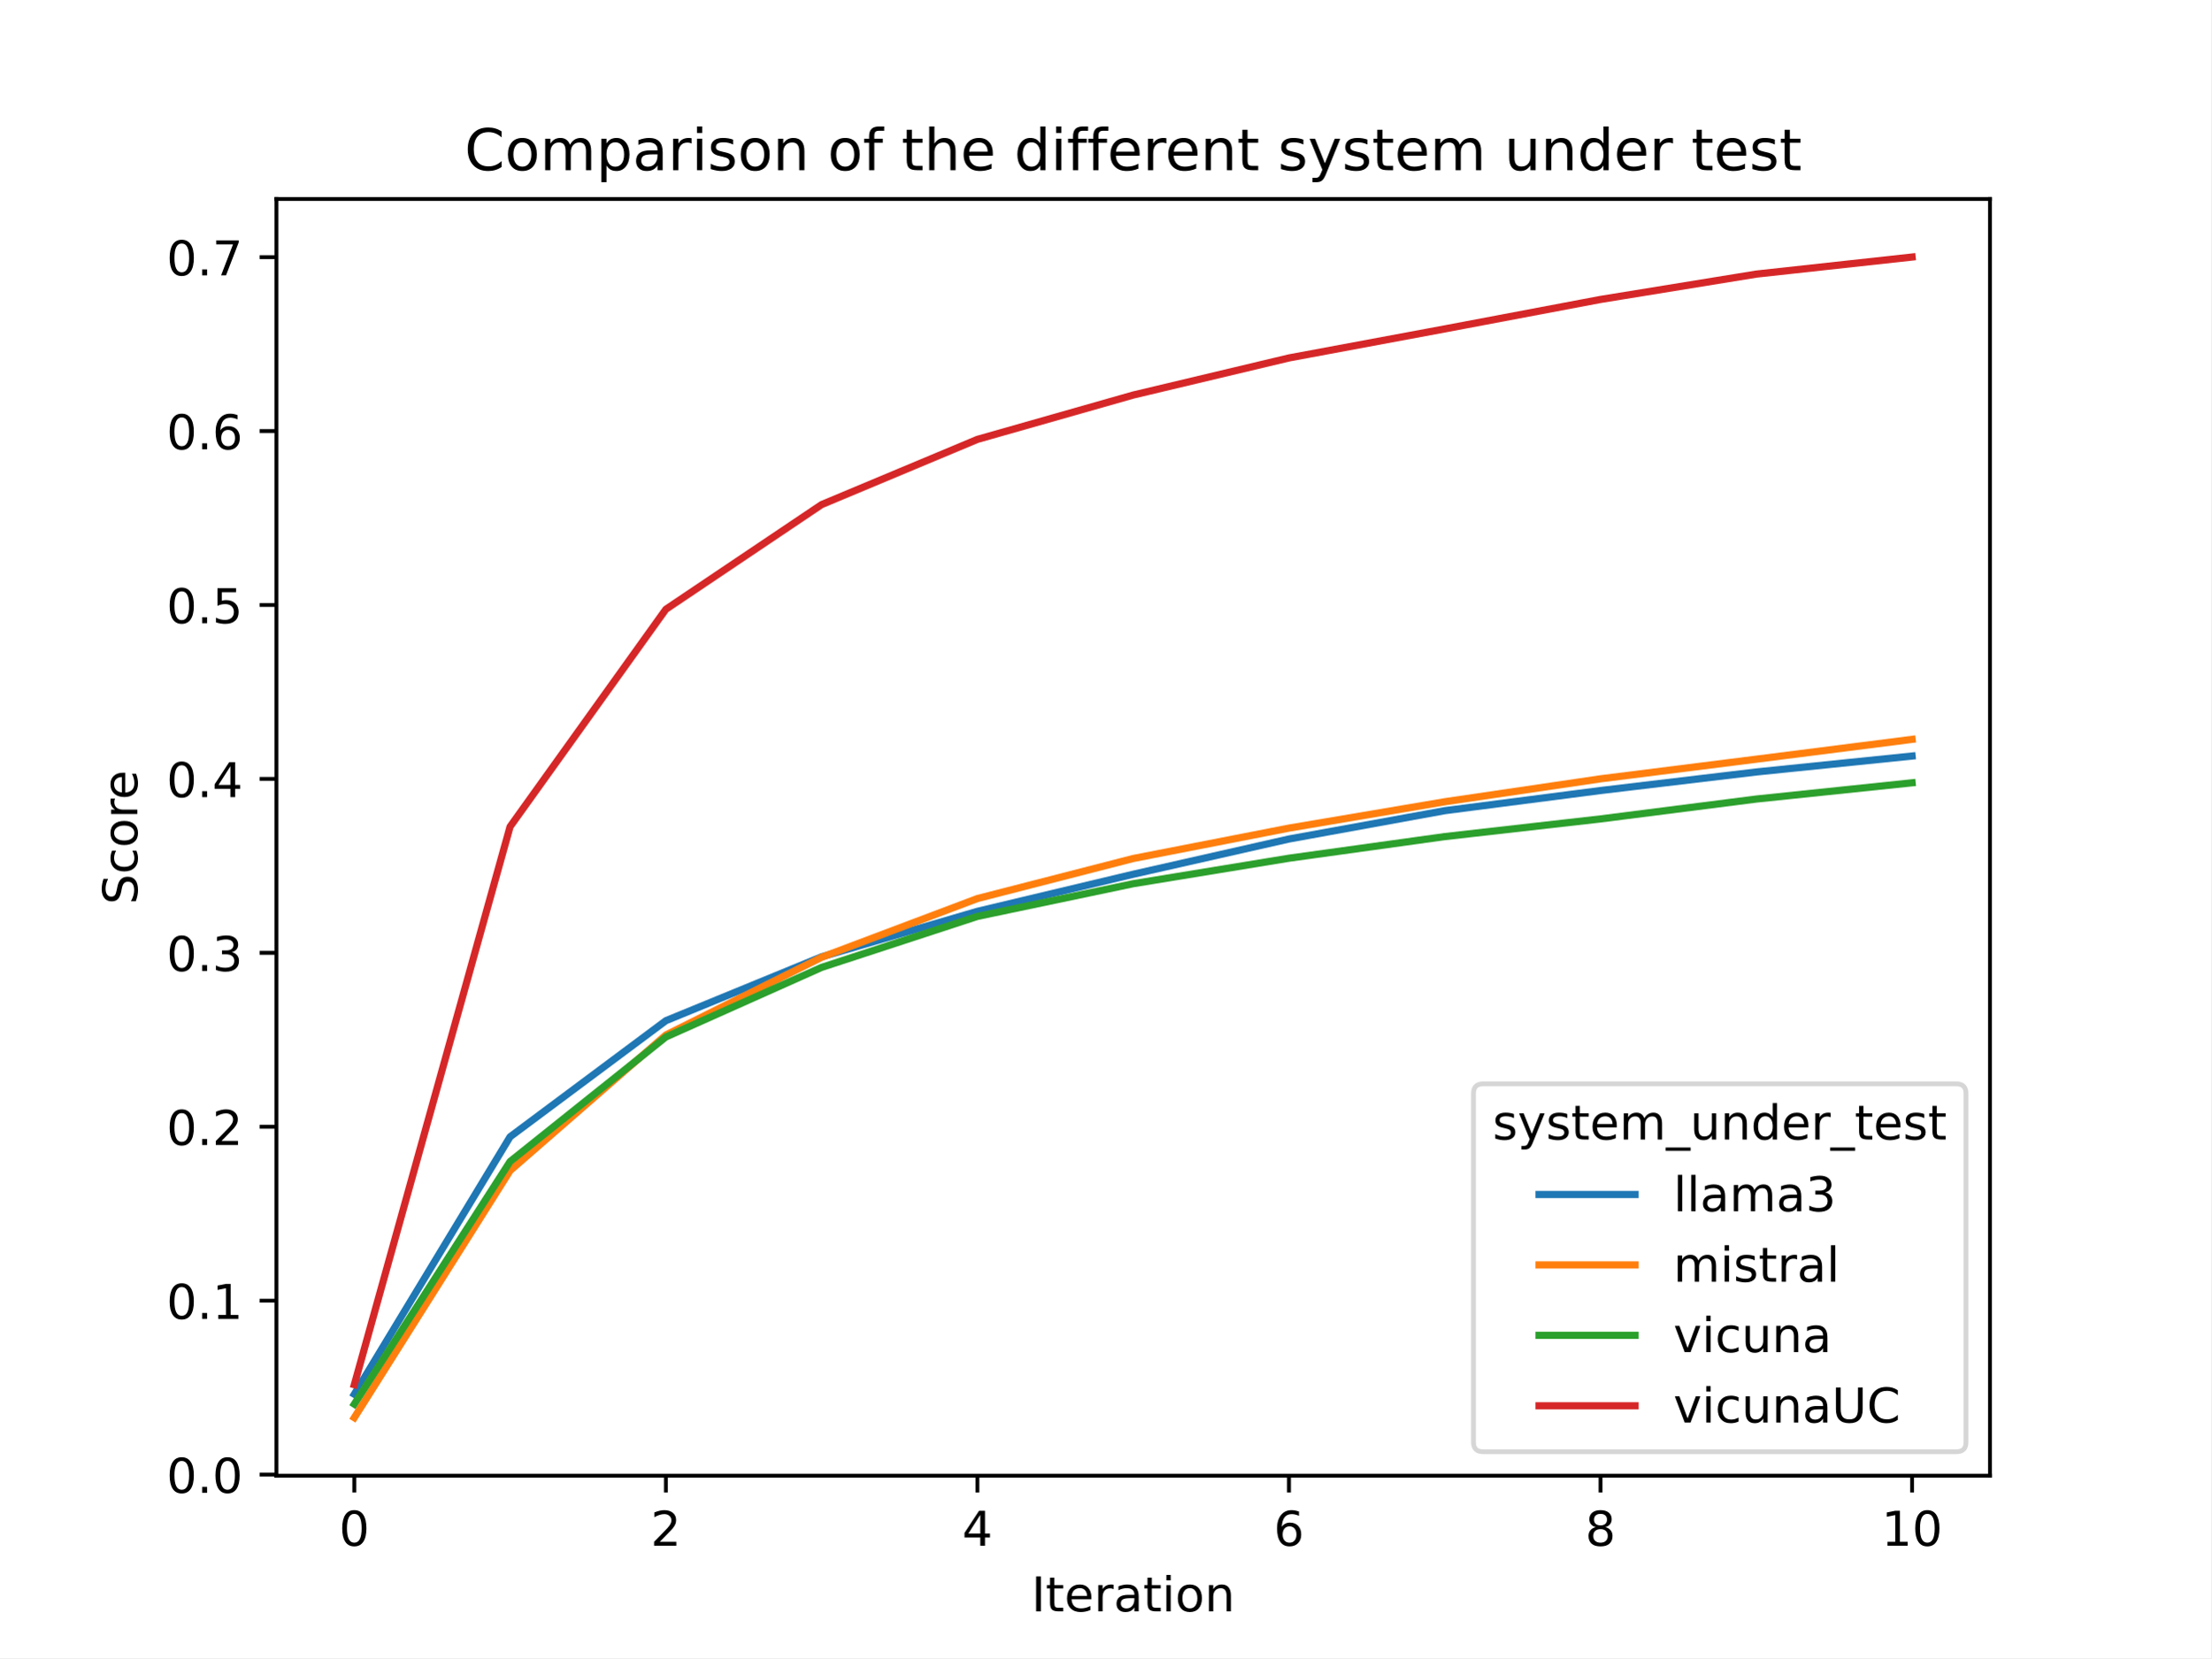
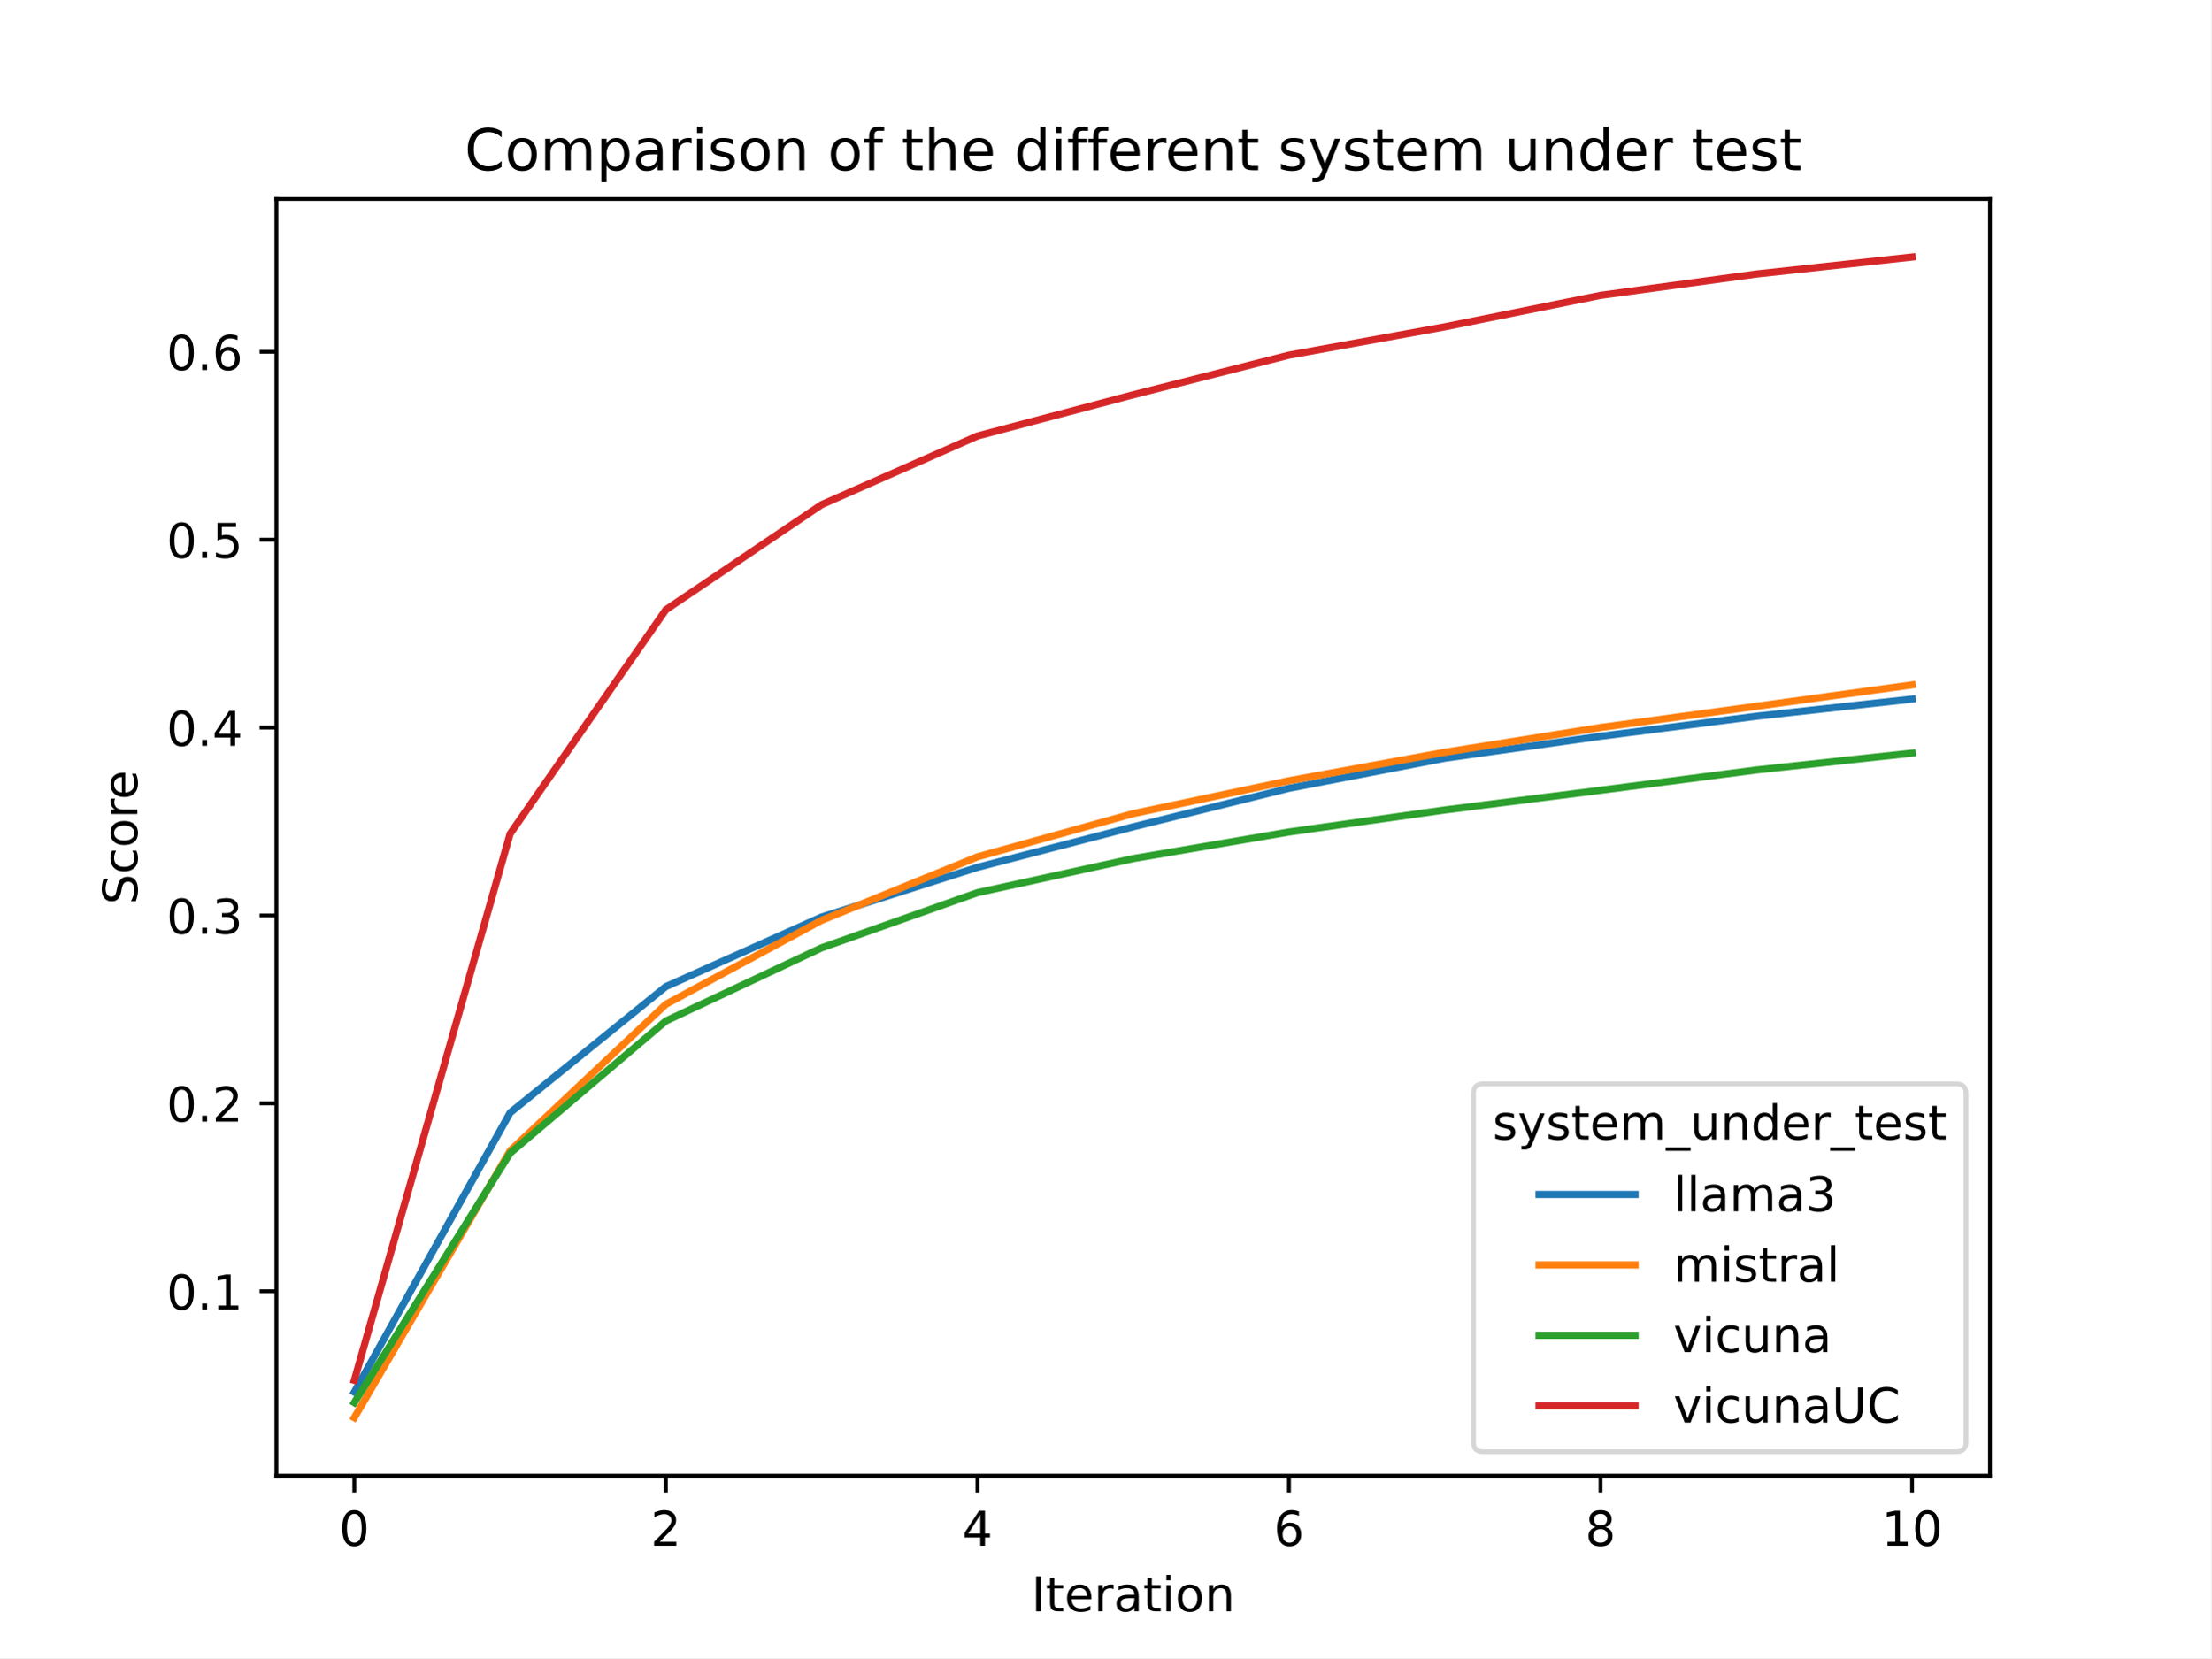
<svg xmlns="http://www.w3.org/2000/svg" xmlns:xlink="http://www.w3.org/1999/xlink" width="460.8pt" height="345.6pt" viewBox="0 0 460.8 345.6" version="1.1">
  <defs>
    <style type="text/css">*{stroke-linejoin: round; stroke-linecap: butt}</style>
  </defs>
  <g id="figure_1">
    <g id="patch_1">
      <path d="M 0 345.6  L 460.8 345.6  L 460.8 0  L 0 0  z " style="fill: #ffffff" />
    </g>
    <g id="axes_1">
      <g id="patch_2">
        <path d="M 57.6 307.584  L 414.72 307.584  L 414.72 41.472  L 57.6 41.472  z " style="fill: #ffffff" />
      </g>
      <g id="matplotlib.axis_1">
        <g id="xtick_1">
          <g id="line2d_1">
            <defs>
-               <path id="mf3b7f238a5" d="M 0 0  L 0 3.5  " style="stroke: #000000; stroke-width: 0.8" />
-             </defs>
-             <g>
-               <use xlink:href="#mf3b7f238a5" x="73.833" y="307.584" style="stroke: #000000; stroke-width: 0.8" />
+               <path id="me60d64b53a" d="M 0 0  L 0 3.5  " style="stroke: #000000; stroke-width: 0.8" />
+             </defs>
+             <g>
+               <use xlink:href="#me60d64b53a" x="73.833" y="307.584" style="stroke: #000000; stroke-width: 0.8" />
            </g>
          </g>
          <g id="text_1">
            <g transform="translate(70.65148 322.1824) scale(0.1 -0.1)">
              <defs>
                <path id="DejaVuSans-30" d="M 2034 4250  Q 1547 4250 1301 3770  Q 1056 3291 1056 2328  Q 1056 1369 1301 889  Q 1547 409 2034 409  Q 2525 409 2770 889  Q 3016 1369 3016 2328  Q 3016 3291 2770 3770  Q 2525 4250 2034 4250  z M 2034 4750  Q 2819 4750 3233 4129  Q 3647 3509 3647 2328  Q 3647 1150 3233 529  Q 2819 -91 2034 -91  Q 1250 -91 836 529  Q 422 1150 422 2328  Q 422 3509 836 4129  Q 1250 4750 2034 4750  z " transform="scale(0.015625)" />
              </defs>
              <use xlink:href="#DejaVuSans-30" />
            </g>
          </g>
        </g>
        <g id="xtick_2">
          <g id="line2d_2">
            <g>
-               <use xlink:href="#mf3b7f238a5" x="138.764" y="307.584" style="stroke: #000000; stroke-width: 0.8" />
+               <use xlink:href="#me60d64b53a" x="138.764" y="307.584" style="stroke: #000000; stroke-width: 0.8" />
            </g>
          </g>
          <g id="text_2">
            <g transform="translate(135.5824 322.1824) scale(0.1 -0.1)">
              <defs>
                <path id="DejaVuSans-32" d="M 1228 531  L 3431 531  L 3431 0  L 469 0  L 469 531  Q 828 903 1448 1529  Q 2069 2156 2228 2338  Q 2531 2678 2651 2914  Q 2772 3150 2772 3378  Q 2772 3750 2511 3984  Q 2250 4219 1831 4219  Q 1534 4219 1204 4116  Q 875 4013 500 3803  L 500 4441  Q 881 4594 1212 4672  Q 1544 4750 1819 4750  Q 2544 4750 2975 4387  Q 3406 4025 3406 3419  Q 3406 3131 3298 2873  Q 3191 2616 2906 2266  Q 2828 2175 2409 1742  Q 1991 1309 1228 531  z " transform="scale(0.015625)" />
              </defs>
              <use xlink:href="#DejaVuSans-32" />
            </g>
          </g>
        </g>
        <g id="xtick_3">
          <g id="line2d_3">
            <g>
-               <use xlink:href="#mf3b7f238a5" x="203.695" y="307.584" style="stroke: #000000; stroke-width: 0.8" />
+               <use xlink:href="#me60d64b53a" x="203.695" y="307.584" style="stroke: #000000; stroke-width: 0.8" />
            </g>
          </g>
          <g id="text_3">
            <g transform="translate(200.5133 322.1824) scale(0.1 -0.1)">
              <defs>
                <path id="DejaVuSans-34" d="M 2419 4116  L 825 1625  L 2419 1625  L 2419 4116  z M 2253 4666  L 3047 4666  L 3047 1625  L 3713 1625  L 3713 1100  L 3047 1100  L 3047 0  L 2419 0  L 2419 1100  L 313 1100  L 313 1709  L 2253 4666  z " transform="scale(0.015625)" />
              </defs>
              <use xlink:href="#DejaVuSans-34" />
            </g>
          </g>
        </g>
        <g id="xtick_4">
          <g id="line2d_4">
            <g>
-               <use xlink:href="#mf3b7f238a5" x="268.625" y="307.584" style="stroke: #000000; stroke-width: 0.8" />
+               <use xlink:href="#me60d64b53a" x="268.625" y="307.584" style="stroke: #000000; stroke-width: 0.8" />
            </g>
          </g>
          <g id="text_4">
            <g transform="translate(265.4442 322.1824) scale(0.1 -0.1)">
              <defs>
                <path id="DejaVuSans-36" d="M 2113 2584  Q 1688 2584 1439 2293  Q 1191 2003 1191 1497  Q 1191 994 1439 701  Q 1688 409 2113 409  Q 2538 409 2786 701  Q 3034 994 3034 1497  Q 3034 2003 2786 2293  Q 2538 2584 2113 2584  z M 3366 4563  L 3366 3988  Q 3128 4100 2886 4159  Q 2644 4219 2406 4219  Q 1781 4219 1451 3797  Q 1122 3375 1075 2522  Q 1259 2794 1537 2939  Q 1816 3084 2150 3084  Q 2853 3084 3261 2657  Q 3669 2231 3669 1497  Q 3669 778 3244 343  Q 2819 -91 2113 -91  Q 1303 -91 875 529  Q 447 1150 447 2328  Q 447 3434 972 4092  Q 1497 4750 2381 4750  Q 2619 4750 2861 4703  Q 3103 4656 3366 4563  z " transform="scale(0.015625)" />
              </defs>
              <use xlink:href="#DejaVuSans-36" />
            </g>
          </g>
        </g>
        <g id="xtick_5">
          <g id="line2d_5">
            <g>
-               <use xlink:href="#mf3b7f238a5" x="333.556" y="307.584" style="stroke: #000000; stroke-width: 0.8" />
+               <use xlink:href="#me60d64b53a" x="333.556" y="307.584" style="stroke: #000000; stroke-width: 0.8" />
            </g>
          </g>
          <g id="text_5">
            <g transform="translate(330.3751 322.1824) scale(0.1 -0.1)">
              <defs>
                <path id="DejaVuSans-38" d="M 2034 2216  Q 1584 2216 1326 1975  Q 1069 1734 1069 1313  Q 1069 891 1326 650  Q 1584 409 2034 409  Q 2484 409 2743 651  Q 3003 894 3003 1313  Q 3003 1734 2745 1975  Q 2488 2216 2034 2216  z M 1403 2484  Q 997 2584 770 2862  Q 544 3141 544 3541  Q 544 4100 942 4425  Q 1341 4750 2034 4750  Q 2731 4750 3128 4425  Q 3525 4100 3525 3541  Q 3525 3141 3298 2862  Q 3072 2584 2669 2484  Q 3125 2378 3379 2068  Q 3634 1759 3634 1313  Q 3634 634 3220 271  Q 2806 -91 2034 -91  Q 1263 -91 848 271  Q 434 634 434 1313  Q 434 1759 690 2068  Q 947 2378 1403 2484  z M 1172 3481  Q 1172 3119 1398 2916  Q 1625 2713 2034 2713  Q 2441 2713 2670 2916  Q 2900 3119 2900 3481  Q 2900 3844 2670 4047  Q 2441 4250 2034 4250  Q 1625 4250 1398 4047  Q 1172 3844 1172 3481  z " transform="scale(0.015625)" />
              </defs>
              <use xlink:href="#DejaVuSans-38" />
            </g>
          </g>
        </g>
        <g id="xtick_6">
          <g id="line2d_6">
            <g>
-               <use xlink:href="#mf3b7f238a5" x="398.487" y="307.584" style="stroke: #000000; stroke-width: 0.8" />
+               <use xlink:href="#me60d64b53a" x="398.487" y="307.584" style="stroke: #000000; stroke-width: 0.8" />
            </g>
          </g>
          <g id="text_6">
            <g transform="translate(392.1248 322.1824) scale(0.1 -0.1)">
              <defs>
                <path id="DejaVuSans-31" d="M 794 531  L 1825 531  L 1825 4091  L 703 3866  L 703 4441  L 1819 4666  L 2450 4666  L 2450 531  L 3481 531  L 3481 0  L 794 0  L 794 531  z " transform="scale(0.015625)" />
              </defs>
              <use xlink:href="#DejaVuSans-31" />
              <use xlink:href="#DejaVuSans-30" x="63.623" />
            </g>
          </g>
        </g>
        <g id="text_7">
          <g transform="translate(214.9514 335.8606) scale(0.1 -0.1)">
            <defs>
              <path id="DejaVuSans-49" d="M 628 4666  L 1259 4666  L 1259 0  L 628 0  L 628 4666  z " transform="scale(0.015625)" />
              <path id="DejaVuSans-74" d="M 1172 4494  L 1172 3500  L 2356 3500  L 2356 3053  L 1172 3053  L 1172 1153  Q 1172 725 1289 603  Q 1406 481 1766 481  L 2356 481  L 2356 0  L 1766 0  Q 1100 0 847 248  Q 594 497 594 1153  L 594 3053  L 172 3053  L 172 3500  L 594 3500  L 594 4494  L 1172 4494  z " transform="scale(0.015625)" />
              <path id="DejaVuSans-65" d="M 3597 1894  L 3597 1613  L 953 1613  Q 991 1019 1311 708  Q 1631 397 2203 397  Q 2534 397 2845 478  Q 3156 559 3463 722  L 3463 178  Q 3153 47 2828 -22  Q 2503 -91 2169 -91  Q 1331 -91 842 396  Q 353 884 353 1716  Q 353 2575 817 3079  Q 1281 3584 2069 3584  Q 2775 3584 3186 3129  Q 3597 2675 3597 1894  z M 3022 2063  Q 3016 2534 2758 2815  Q 2500 3097 2075 3097  Q 1594 3097 1305 2825  Q 1016 2553 972 2059  L 3022 2063  z " transform="scale(0.015625)" />
              <path id="DejaVuSans-72" d="M 2631 2963  Q 2534 3019 2420 3045  Q 2306 3072 2169 3072  Q 1681 3072 1420 2755  Q 1159 2438 1159 1844  L 1159 0  L 581 0  L 581 3500  L 1159 3500  L 1159 2956  Q 1341 3275 1631 3429  Q 1922 3584 2338 3584  Q 2397 3584 2469 3576  Q 2541 3569 2628 3553  L 2631 2963  z " transform="scale(0.015625)" />
              <path id="DejaVuSans-61" d="M 2194 1759  Q 1497 1759 1228 1600  Q 959 1441 959 1056  Q 959 750 1161 570  Q 1363 391 1709 391  Q 2188 391 2477 730  Q 2766 1069 2766 1631  L 2766 1759  L 2194 1759  z M 3341 1997  L 3341 0  L 2766 0  L 2766 531  Q 2569 213 2275 61  Q 1981 -91 1556 -91  Q 1019 -91 701 211  Q 384 513 384 1019  Q 384 1609 779 1909  Q 1175 2209 1959 2209  L 2766 2209  L 2766 2266  Q 2766 2663 2505 2880  Q 2244 3097 1772 3097  Q 1472 3097 1187 3025  Q 903 2953 641 2809  L 641 3341  Q 956 3463 1253 3523  Q 1550 3584 1831 3584  Q 2591 3584 2966 3190  Q 3341 2797 3341 1997  z " transform="scale(0.015625)" />
              <path id="DejaVuSans-69" d="M 603 3500  L 1178 3500  L 1178 0  L 603 0  L 603 3500  z M 603 4863  L 1178 4863  L 1178 4134  L 603 4134  L 603 4863  z " transform="scale(0.015625)" />
              <path id="DejaVuSans-6f" d="M 1959 3097  Q 1497 3097 1228 2736  Q 959 2375 959 1747  Q 959 1119 1226 758  Q 1494 397 1959 397  Q 2419 397 2687 759  Q 2956 1122 2956 1747  Q 2956 2369 2687 2733  Q 2419 3097 1959 3097  z M 1959 3584  Q 2709 3584 3137 3096  Q 3566 2609 3566 1747  Q 3566 888 3137 398  Q 2709 -91 1959 -91  Q 1206 -91 779 398  Q 353 888 353 1747  Q 353 2609 779 3096  Q 1206 3584 1959 3584  z " transform="scale(0.015625)" />
              <path id="DejaVuSans-6e" d="M 3513 2113  L 3513 0  L 2938 0  L 2938 2094  Q 2938 2591 2744 2837  Q 2550 3084 2163 3084  Q 1697 3084 1428 2787  Q 1159 2491 1159 1978  L 1159 0  L 581 0  L 581 3500  L 1159 3500  L 1159 2956  Q 1366 3272 1645 3428  Q 1925 3584 2291 3584  Q 2894 3584 3203 3211  Q 3513 2838 3513 2113  z " transform="scale(0.015625)" />
            </defs>
            <use xlink:href="#DejaVuSans-49" />
            <use xlink:href="#DejaVuSans-74" x="29.492" />
            <use xlink:href="#DejaVuSans-65" x="68.701" />
            <use xlink:href="#DejaVuSans-72" x="130.225" />
            <use xlink:href="#DejaVuSans-61" x="171.338" />
            <use xlink:href="#DejaVuSans-74" x="232.617" />
            <use xlink:href="#DejaVuSans-69" x="271.826" />
            <use xlink:href="#DejaVuSans-6f" x="299.609" />
            <use xlink:href="#DejaVuSans-6e" x="360.791" />
          </g>
        </g>
      </g>
      <g id="matplotlib.axis_2">
        <g id="ytick_1">
          <g id="line2d_7">
            <defs>
-               <path id="mc337d9e806" d="M 0 0  L -3.5 0  " style="stroke: #000000; stroke-width: 0.8" />
-             </defs>
-             <g>
-               <use xlink:href="#mc337d9e806" x="57.6" y="307.354" style="stroke: #000000; stroke-width: 0.8" />
+               <path id="m7b9a04c6fa" d="M 0 0  L -3.5 0  " style="stroke: #000000; stroke-width: 0.8" />
+             </defs>
+             <g>
+               <use xlink:href="#m7b9a04c6fa" x="57.6" y="269.143" style="stroke: #000000; stroke-width: 0.8" />
            </g>
          </g>
          <g id="text_8">
-             <g transform="translate(34.69687 311.1537) scale(0.1 -0.1)">
+             <g transform="translate(34.69687 272.9426) scale(0.1 -0.1)">
              <defs>
                <path id="DejaVuSans-2e" d="M 684 794  L 1344 794  L 1344 0  L 684 0  L 684 794  z " transform="scale(0.015625)" />
              </defs>
              <use xlink:href="#DejaVuSans-30" />
              <use xlink:href="#DejaVuSans-2e" x="63.623" />
-               <use xlink:href="#DejaVuSans-30" x="95.41" />
+               <use xlink:href="#DejaVuSans-31" x="95.41" />
            </g>
          </g>
        </g>
        <g id="ytick_2">
          <g id="line2d_8">
            <g>
-               <use xlink:href="#mc337d9e806" x="57.6" y="271.102" style="stroke: #000000; stroke-width: 0.8" />
+               <use xlink:href="#m7b9a04c6fa" x="57.6" y="229.979" style="stroke: #000000; stroke-width: 0.8" />
            </g>
          </g>
          <g id="text_9">
-             <g transform="translate(34.69687 274.9017) scale(0.1 -0.1)">
-               <use xlink:href="#DejaVuSans-30" />
-               <use xlink:href="#DejaVuSans-2e" x="63.623" />
-               <use xlink:href="#DejaVuSans-31" x="95.41" />
+             <g transform="translate(34.69687 233.7781) scale(0.1 -0.1)">
+               <use xlink:href="#DejaVuSans-30" />
+               <use xlink:href="#DejaVuSans-2e" x="63.623" />
+               <use xlink:href="#DejaVuSans-32" x="95.41" />
            </g>
          </g>
        </g>
        <g id="ytick_3">
          <g id="line2d_9">
            <g>
-               <use xlink:href="#mc337d9e806" x="57.6" y="234.85" style="stroke: #000000; stroke-width: 0.8" />
+               <use xlink:href="#m7b9a04c6fa" x="57.6" y="190.814" style="stroke: #000000; stroke-width: 0.8" />
            </g>
          </g>
          <g id="text_10">
-             <g transform="translate(34.69687 238.6496) scale(0.1 -0.1)">
-               <use xlink:href="#DejaVuSans-30" />
-               <use xlink:href="#DejaVuSans-2e" x="63.623" />
-               <use xlink:href="#DejaVuSans-32" x="95.41" />
+             <g transform="translate(34.69687 194.6137) scale(0.1 -0.1)">
+               <defs>
+                 <path id="DejaVuSans-33" d="M 2597 2516  Q 3050 2419 3304 2112  Q 3559 1806 3559 1356  Q 3559 666 3084 287  Q 2609 -91 1734 -91  Q 1441 -91 1130 -33  Q 819 25 488 141  L 488 750  Q 750 597 1062 519  Q 1375 441 1716 441  Q 2309 441 2620 675  Q 2931 909 2931 1356  Q 2931 1769 2642 2001  Q 2353 2234 1838 2234  L 1294 2234  L 1294 2753  L 1863 2753  Q 2328 2753 2575 2939  Q 2822 3125 2822 3475  Q 2822 3834 2567 4026  Q 2313 4219 1838 4219  Q 1578 4219 1281 4162  Q 984 4106 628 3988  L 628 4550  Q 988 4650 1302 4700  Q 1616 4750 1894 4750  Q 2613 4750 3031 4423  Q 3450 4097 3450 3541  Q 3450 3153 3228 2886  Q 3006 2619 2597 2516  z " transform="scale(0.015625)" />
+               </defs>
+               <use xlink:href="#DejaVuSans-30" />
+               <use xlink:href="#DejaVuSans-2e" x="63.623" />
+               <use xlink:href="#DejaVuSans-33" x="95.41" />
            </g>
          </g>
        </g>
        <g id="ytick_4">
          <g id="line2d_10">
            <g>
-               <use xlink:href="#mc337d9e806" x="57.6" y="198.598" style="stroke: #000000; stroke-width: 0.8" />
+               <use xlink:href="#m7b9a04c6fa" x="57.6" y="151.65" style="stroke: #000000; stroke-width: 0.8" />
            </g>
          </g>
          <g id="text_11">
-             <g transform="translate(34.69687 202.3975) scale(0.1 -0.1)">
-               <defs>
-                 <path id="DejaVuSans-33" d="M 2597 2516  Q 3050 2419 3304 2112  Q 3559 1806 3559 1356  Q 3559 666 3084 287  Q 2609 -91 1734 -91  Q 1441 -91 1130 -33  Q 819 25 488 141  L 488 750  Q 750 597 1062 519  Q 1375 441 1716 441  Q 2309 441 2620 675  Q 2931 909 2931 1356  Q 2931 1769 2642 2001  Q 2353 2234 1838 2234  L 1294 2234  L 1294 2753  L 1863 2753  Q 2328 2753 2575 2939  Q 2822 3125 2822 3475  Q 2822 3834 2567 4026  Q 2313 4219 1838 4219  Q 1578 4219 1281 4162  Q 984 4106 628 3988  L 628 4550  Q 988 4650 1302 4700  Q 1616 4750 1894 4750  Q 2613 4750 3031 4423  Q 3450 4097 3450 3541  Q 3450 3153 3228 2886  Q 3006 2619 2597 2516  z " transform="scale(0.015625)" />
-               </defs>
-               <use xlink:href="#DejaVuSans-30" />
-               <use xlink:href="#DejaVuSans-2e" x="63.623" />
-               <use xlink:href="#DejaVuSans-33" x="95.41" />
+             <g transform="translate(34.69687 155.4492) scale(0.1 -0.1)">
+               <use xlink:href="#DejaVuSans-30" />
+               <use xlink:href="#DejaVuSans-2e" x="63.623" />
+               <use xlink:href="#DejaVuSans-34" x="95.41" />
            </g>
          </g>
        </g>
        <g id="ytick_5">
          <g id="line2d_11">
            <g>
-               <use xlink:href="#mc337d9e806" x="57.6" y="162.346" style="stroke: #000000; stroke-width: 0.8" />
+               <use xlink:href="#m7b9a04c6fa" x="57.6" y="112.486" style="stroke: #000000; stroke-width: 0.8" />
            </g>
          </g>
          <g id="text_12">
-             <g transform="translate(34.69687 166.1455) scale(0.1 -0.1)">
-               <use xlink:href="#DejaVuSans-30" />
-               <use xlink:href="#DejaVuSans-2e" x="63.623" />
-               <use xlink:href="#DejaVuSans-34" x="95.41" />
+             <g transform="translate(34.69687 116.2848) scale(0.1 -0.1)">
+               <defs>
+                 <path id="DejaVuSans-35" d="M 691 4666  L 3169 4666  L 3169 4134  L 1269 4134  L 1269 2991  Q 1406 3038 1543 3061  Q 1681 3084 1819 3084  Q 2600 3084 3056 2656  Q 3513 2228 3513 1497  Q 3513 744 3044 326  Q 2575 -91 1722 -91  Q 1428 -91 1123 -41  Q 819 9 494 109  L 494 744  Q 775 591 1075 516  Q 1375 441 1709 441  Q 2250 441 2565 725  Q 2881 1009 2881 1497  Q 2881 1984 2565 2268  Q 2250 2553 1709 2553  Q 1456 2553 1204 2497  Q 953 2441 691 2322  L 691 4666  z " transform="scale(0.015625)" />
+               </defs>
+               <use xlink:href="#DejaVuSans-30" />
+               <use xlink:href="#DejaVuSans-2e" x="63.623" />
+               <use xlink:href="#DejaVuSans-35" x="95.41" />
            </g>
          </g>
        </g>
        <g id="ytick_6">
          <g id="line2d_12">
            <g>
-               <use xlink:href="#mc337d9e806" x="57.6" y="126.094" style="stroke: #000000; stroke-width: 0.8" />
+               <use xlink:href="#m7b9a04c6fa" x="57.6" y="73.321" style="stroke: #000000; stroke-width: 0.8" />
            </g>
          </g>
          <g id="text_13">
-             <g transform="translate(34.69687 129.8934) scale(0.1 -0.1)">
-               <defs>
-                 <path id="DejaVuSans-35" d="M 691 4666  L 3169 4666  L 3169 4134  L 1269 4134  L 1269 2991  Q 1406 3038 1543 3061  Q 1681 3084 1819 3084  Q 2600 3084 3056 2656  Q 3513 2228 3513 1497  Q 3513 744 3044 326  Q 2575 -91 1722 -91  Q 1428 -91 1123 -41  Q 819 9 494 109  L 494 744  Q 775 591 1075 516  Q 1375 441 1709 441  Q 2250 441 2565 725  Q 2881 1009 2881 1497  Q 2881 1984 2565 2268  Q 2250 2553 1709 2553  Q 1456 2553 1204 2497  Q 953 2441 691 2322  L 691 4666  z " transform="scale(0.015625)" />
-               </defs>
-               <use xlink:href="#DejaVuSans-30" />
-               <use xlink:href="#DejaVuSans-2e" x="63.623" />
-               <use xlink:href="#DejaVuSans-35" x="95.41" />
-             </g>
-           </g>
-         </g>
-         <g id="ytick_7">
-           <g id="line2d_13">
-             <g>
-               <use xlink:href="#mc337d9e806" x="57.6" y="89.842" style="stroke: #000000; stroke-width: 0.8" />
-             </g>
-           </g>
-           <g id="text_14">
-             <g transform="translate(34.69687 93.64135) scale(0.1 -0.1)">
+             <g transform="translate(34.69687 77.12031) scale(0.1 -0.1)">
              <use xlink:href="#DejaVuSans-30" />
              <use xlink:href="#DejaVuSans-2e" x="63.623" />
              <use xlink:href="#DejaVuSans-36" x="95.41" />
            </g>
          </g>
        </g>
-         <g id="ytick_8">
-           <g id="line2d_14">
-             <g>
-               <use xlink:href="#mc337d9e806" x="57.6" y="53.59" style="stroke: #000000; stroke-width: 0.8" />
-             </g>
-           </g>
-           <g id="text_15">
-             <g transform="translate(34.69687 57.38929) scale(0.1 -0.1)">
-               <defs>
-                 <path id="DejaVuSans-37" d="M 525 4666  L 3525 4666  L 3525 4397  L 1831 0  L 1172 0  L 2766 4134  L 525 4134  L 525 4666  z " transform="scale(0.015625)" />
-               </defs>
-               <use xlink:href="#DejaVuSans-30" />
-               <use xlink:href="#DejaVuSans-2e" x="63.623" />
-               <use xlink:href="#DejaVuSans-37" x="95.41" />
-             </g>
-           </g>
-         </g>
-         <g id="text_16">
+         <g id="text_14">
          <g transform="translate(28.61719 188.5303) rotate(-90) scale(0.1 -0.1)">
            <defs>
              <path id="DejaVuSans-53" d="M 3425 4513  L 3425 3897  Q 3066 4069 2747 4153  Q 2428 4238 2131 4238  Q 1616 4238 1336 4038  Q 1056 3838 1056 3469  Q 1056 3159 1242 3001  Q 1428 2844 1947 2747  L 2328 2669  Q 3034 2534 3370 2195  Q 3706 1856 3706 1288  Q 3706 609 3251 259  Q 2797 -91 1919 -91  Q 1588 -91 1214 -16  Q 841 59 441 206  L 441 856  Q 825 641 1194 531  Q 1563 422 1919 422  Q 2459 422 2753 634  Q 3047 847 3047 1241  Q 3047 1584 2836 1778  Q 2625 1972 2144 2069  L 1759 2144  Q 1053 2284 737 2584  Q 422 2884 422 3419  Q 422 4038 858 4394  Q 1294 4750 2059 4750  Q 2388 4750 2728 4690  Q 3069 4631 3425 4513  z " transform="scale(0.015625)" />
              <path id="DejaVuSans-63" d="M 3122 3366  L 3122 2828  Q 2878 2963 2633 3030  Q 2388 3097 2138 3097  Q 1578 3097 1268 2742  Q 959 2388 959 1747  Q 959 1106 1268 751  Q 1578 397 2138 397  Q 2388 397 2633 464  Q 2878 531 3122 666  L 3122 134  Q 2881 22 2623 -34  Q 2366 -91 2075 -91  Q 1284 -91 818 406  Q 353 903 353 1747  Q 353 2603 823 3093  Q 1294 3584 2113 3584  Q 2378 3584 2631 3529  Q 2884 3475 3122 3366  z " transform="scale(0.015625)" />
            </defs>
            <use xlink:href="#DejaVuSans-53" />
            <use xlink:href="#DejaVuSans-63" x="63.477" />
            <use xlink:href="#DejaVuSans-6f" x="118.457" />
            <use xlink:href="#DejaVuSans-72" x="179.639" />
            <use xlink:href="#DejaVuSans-65" x="218.502" />
          </g>
        </g>
      </g>
+       <g id="line2d_13">
+         <path d="M 73.833 290.156  L 106.298 231.929  L 138.764 205.636  L 171.229 191.13  L 203.695 180.782  L 236.16 172.336  L 268.625 164.301  L 301.091 158.03  L 333.556 153.453  L 366.022 149.289  L 398.487 145.705  " clip-path="url(#pfad95b84bb)" style="fill: none; stroke: #1f77b4; stroke-width: 1.5; stroke-linecap: square" />
+       </g>
+       <g id="line2d_14">
+         <path d="M 73.833 295.488  L 106.298 239.865  L 138.764 209.323  L 171.229 191.819  L 203.695 178.594  L 236.16 169.577  L 268.625 162.729  L 301.091 156.796  L 333.556 151.633  L 366.022 147.209  L 398.487 142.746  " clip-path="url(#pfad95b84bb)" style="fill: none; stroke: #ff7f0e; stroke-width: 1.5; stroke-linecap: square" />
+       </g>
      <g id="line2d_15">
-         <path d="M 73.833 290.604  L 106.298 236.948  L 138.764 212.747  L 171.229 199.429  L 203.695 189.952  L 236.16 182.221  L 268.625 174.875  L 301.091 168.969  L 333.556 164.769  L 366.022 160.903  L 398.487 157.58  " clip-path="url(#p5e77f98eeb)" style="fill: none; stroke: #1f77b4; stroke-width: 1.5; stroke-linecap: square" />
+         <path d="M 73.833 292.355  L 106.298 240.366  L 138.764 212.802  L 171.229 197.55  L 203.695 186.062  L 236.16 178.956  L 268.625 173.415  L 301.091 168.822  L 333.556 164.714  L 366.022 160.486  L 398.487 156.971  " clip-path="url(#pfad95b84bb)" style="fill: none; stroke: #2ca02c; stroke-width: 1.5; stroke-linecap: square" />
      </g>
      <g id="line2d_16">
-         <path d="M 73.833 295.488  L 106.298 244.002  L 138.764 215.731  L 171.229 199.528  L 203.695 187.286  L 236.16 178.94  L 268.625 172.602  L 301.091 167.11  L 333.556 162.33  L 366.022 158.236  L 398.487 154.104  " clip-path="url(#p5e77f98eeb)" style="fill: none; stroke: #ff7f0e; stroke-width: 1.5; stroke-linecap: square" />
-       </g>
-       <g id="line2d_17">
-         <path d="M 73.833 292.667  L 106.298 242.098  L 138.764 216.141  L 171.229 201.635  L 203.695 191.008  L 236.16 184.191  L 268.625 178.878  L 301.091 174.371  L 333.556 170.688  L 366.022 166.544  L 398.487 163.158  " clip-path="url(#p5e77f98eeb)" style="fill: none; stroke: #2ca02c; stroke-width: 1.5; stroke-linecap: square" />
-       </g>
-       <g id="line2d_18">
-         <path d="M 73.833 288.619  L 106.298 172.305  L 138.764 126.992  L 171.229 105.169  L 203.695 91.576  L 236.16 82.337  L 268.625 74.602  L 301.091 68.55  L 333.556 62.408  L 366.022 57.126  L 398.487 53.568  " clip-path="url(#p5e77f98eeb)" style="fill: none; stroke: #d62728; stroke-width: 1.5; stroke-linecap: square" />
+         <path d="M 73.833 287.704  L 106.298 173.801  L 138.764 127.087  L 171.229 105.182  L 203.695 90.872  L 236.16 82.279  L 268.625 74.018  L 301.091 68.12  L 333.556 61.555  L 366.022 57.11  L 398.487 53.568  " clip-path="url(#pfad95b84bb)" style="fill: none; stroke: #d62728; stroke-width: 1.5; stroke-linecap: square" />
      </g>
      <g id="patch_3">
        <path d="M 57.6 307.584  L 57.6 41.472  " style="fill: none; stroke: #000000; stroke-width: 0.8; stroke-linejoin: miter; stroke-linecap: square" />
      </g>
      <g id="patch_4">
        <path d="M 414.72 307.584  L 414.72 41.472  " style="fill: none; stroke: #000000; stroke-width: 0.8; stroke-linejoin: miter; stroke-linecap: square" />
      </g>
      <g id="patch_5">
        <path d="M 57.6 307.584  L 414.72 307.584  " style="fill: none; stroke: #000000; stroke-width: 0.8; stroke-linejoin: miter; stroke-linecap: square" />
      </g>
      <g id="patch_6">
        <path d="M 57.6 41.472  L 414.72 41.472  " style="fill: none; stroke: #000000; stroke-width: 0.8; stroke-linejoin: miter; stroke-linecap: square" />
      </g>
-       <g id="text_17">
+       <g id="text_15">
        <g transform="translate(96.80906 35.472) scale(0.12 -0.12)">
          <defs>
            <path id="DejaVuSans-43" d="M 4122 4306  L 4122 3641  Q 3803 3938 3442 4084  Q 3081 4231 2675 4231  Q 1875 4231 1450 3742  Q 1025 3253 1025 2328  Q 1025 1406 1450 917  Q 1875 428 2675 428  Q 3081 428 3442 575  Q 3803 722 4122 1019  L 4122 359  Q 3791 134 3420 21  Q 3050 -91 2638 -91  Q 1578 -91 968 557  Q 359 1206 359 2328  Q 359 3453 968 4101  Q 1578 4750 2638 4750  Q 3056 4750 3426 4639  Q 3797 4528 4122 4306  z " transform="scale(0.015625)" />
            <path id="DejaVuSans-6d" d="M 3328 2828  Q 3544 3216 3844 3400  Q 4144 3584 4550 3584  Q 5097 3584 5394 3201  Q 5691 2819 5691 2113  L 5691 0  L 5113 0  L 5113 2094  Q 5113 2597 4934 2840  Q 4756 3084 4391 3084  Q 3944 3084 3684 2787  Q 3425 2491 3425 1978  L 3425 0  L 2847 0  L 2847 2094  Q 2847 2600 2669 2842  Q 2491 3084 2119 3084  Q 1678 3084 1418 2786  Q 1159 2488 1159 1978  L 1159 0  L 581 0  L 581 3500  L 1159 3500  L 1159 2956  Q 1356 3278 1631 3431  Q 1906 3584 2284 3584  Q 2666 3584 2933 3390  Q 3200 3197 3328 2828  z " transform="scale(0.015625)" />
            <path id="DejaVuSans-70" d="M 1159 525  L 1159 -1331  L 581 -1331  L 581 3500  L 1159 3500  L 1159 2969  Q 1341 3281 1617 3432  Q 1894 3584 2278 3584  Q 2916 3584 3314 3078  Q 3713 2572 3713 1747  Q 3713 922 3314 415  Q 2916 -91 2278 -91  Q 1894 -91 1617 61  Q 1341 213 1159 525  z M 3116 1747  Q 3116 2381 2855 2742  Q 2594 3103 2138 3103  Q 1681 3103 1420 2742  Q 1159 2381 1159 1747  Q 1159 1113 1420 752  Q 1681 391 2138 391  Q 2594 391 2855 752  Q 3116 1113 3116 1747  z " transform="scale(0.015625)" />
            <path id="DejaVuSans-73" d="M 2834 3397  L 2834 2853  Q 2591 2978 2328 3040  Q 2066 3103 1784 3103  Q 1356 3103 1142 2972  Q 928 2841 928 2578  Q 928 2378 1081 2264  Q 1234 2150 1697 2047  L 1894 2003  Q 2506 1872 2764 1633  Q 3022 1394 3022 966  Q 3022 478 2636 193  Q 2250 -91 1575 -91  Q 1294 -91 989 -36  Q 684 19 347 128  L 347 722  Q 666 556 975 473  Q 1284 391 1588 391  Q 1994 391 2212 530  Q 2431 669 2431 922  Q 2431 1156 2273 1281  Q 2116 1406 1581 1522  L 1381 1569  Q 847 1681 609 1914  Q 372 2147 372 2553  Q 372 3047 722 3315  Q 1072 3584 1716 3584  Q 2034 3584 2315 3537  Q 2597 3491 2834 3397  z " transform="scale(0.015625)" />
            <path id="DejaVuSans-20" transform="scale(0.015625)" />
            <path id="DejaVuSans-66" d="M 2375 4863  L 2375 4384  L 1825 4384  Q 1516 4384 1395 4259  Q 1275 4134 1275 3809  L 1275 3500  L 2222 3500  L 2222 3053  L 1275 3053  L 1275 0  L 697 0  L 697 3053  L 147 3053  L 147 3500  L 697 3500  L 697 3744  Q 697 4328 969 4595  Q 1241 4863 1831 4863  L 2375 4863  z " transform="scale(0.015625)" />
            <path id="DejaVuSans-68" d="M 3513 2113  L 3513 0  L 2938 0  L 2938 2094  Q 2938 2591 2744 2837  Q 2550 3084 2163 3084  Q 1697 3084 1428 2787  Q 1159 2491 1159 1978  L 1159 0  L 581 0  L 581 4863  L 1159 4863  L 1159 2956  Q 1366 3272 1645 3428  Q 1925 3584 2291 3584  Q 2894 3584 3203 3211  Q 3513 2838 3513 2113  z " transform="scale(0.015625)" />
            <path id="DejaVuSans-64" d="M 2906 2969  L 2906 4863  L 3481 4863  L 3481 0  L 2906 0  L 2906 525  Q 2725 213 2448 61  Q 2172 -91 1784 -91  Q 1150 -91 751 415  Q 353 922 353 1747  Q 353 2572 751 3078  Q 1150 3584 1784 3584  Q 2172 3584 2448 3432  Q 2725 3281 2906 2969  z M 947 1747  Q 947 1113 1208 752  Q 1469 391 1925 391  Q 2381 391 2643 752  Q 2906 1113 2906 1747  Q 2906 2381 2643 2742  Q 2381 3103 1925 3103  Q 1469 3103 1208 2742  Q 947 2381 947 1747  z " transform="scale(0.015625)" />
            <path id="DejaVuSans-79" d="M 2059 -325  Q 1816 -950 1584 -1140  Q 1353 -1331 966 -1331  L 506 -1331  L 506 -850  L 844 -850  Q 1081 -850 1212 -737  Q 1344 -625 1503 -206  L 1606 56  L 191 3500  L 800 3500  L 1894 763  L 2988 3500  L 3597 3500  L 2059 -325  z " transform="scale(0.015625)" />
            <path id="DejaVuSans-75" d="M 544 1381  L 544 3500  L 1119 3500  L 1119 1403  Q 1119 906 1312 657  Q 1506 409 1894 409  Q 2359 409 2629 706  Q 2900 1003 2900 1516  L 2900 3500  L 3475 3500  L 3475 0  L 2900 0  L 2900 538  Q 2691 219 2414 64  Q 2138 -91 1772 -91  Q 1169 -91 856 284  Q 544 659 544 1381  z M 1991 3584  L 1991 3584  z " transform="scale(0.015625)" />
          </defs>
          <use xlink:href="#DejaVuSans-43" />
          <use xlink:href="#DejaVuSans-6f" x="69.824" />
          <use xlink:href="#DejaVuSans-6d" x="131.006" />
          <use xlink:href="#DejaVuSans-70" x="228.418" />
          <use xlink:href="#DejaVuSans-61" x="291.895" />
          <use xlink:href="#DejaVuSans-72" x="353.174" />
          <use xlink:href="#DejaVuSans-69" x="394.287" />
          <use xlink:href="#DejaVuSans-73" x="422.07" />
          <use xlink:href="#DejaVuSans-6f" x="474.17" />
          <use xlink:href="#DejaVuSans-6e" x="535.352" />
          <use xlink:href="#DejaVuSans-20" x="598.73" />
          <use xlink:href="#DejaVuSans-6f" x="630.518" />
          <use xlink:href="#DejaVuSans-66" x="691.699" />
          <use xlink:href="#DejaVuSans-20" x="726.904" />
          <use xlink:href="#DejaVuSans-74" x="758.691" />
          <use xlink:href="#DejaVuSans-68" x="797.9" />
          <use xlink:href="#DejaVuSans-65" x="861.279" />
          <use xlink:href="#DejaVuSans-20" x="922.803" />
          <use xlink:href="#DejaVuSans-64" x="954.59" />
          <use xlink:href="#DejaVuSans-69" x="1018.066" />
          <use xlink:href="#DejaVuSans-66" x="1045.85" />
          <use xlink:href="#DejaVuSans-66" x="1081.055" />
          <use xlink:href="#DejaVuSans-65" x="1116.26" />
          <use xlink:href="#DejaVuSans-72" x="1177.783" />
          <use xlink:href="#DejaVuSans-65" x="1216.646" />
          <use xlink:href="#DejaVuSans-6e" x="1278.17" />
          <use xlink:href="#DejaVuSans-74" x="1341.549" />
          <use xlink:href="#DejaVuSans-20" x="1380.758" />
          <use xlink:href="#DejaVuSans-73" x="1412.545" />
          <use xlink:href="#DejaVuSans-79" x="1464.645" />
          <use xlink:href="#DejaVuSans-73" x="1523.824" />
          <use xlink:href="#DejaVuSans-74" x="1575.924" />
          <use xlink:href="#DejaVuSans-65" x="1615.133" />
          <use xlink:href="#DejaVuSans-6d" x="1676.656" />
          <use xlink:href="#DejaVuSans-20" x="1774.068" />
          <use xlink:href="#DejaVuSans-75" x="1805.855" />
          <use xlink:href="#DejaVuSans-6e" x="1869.234" />
          <use xlink:href="#DejaVuSans-64" x="1932.613" />
          <use xlink:href="#DejaVuSans-65" x="1996.09" />
          <use xlink:href="#DejaVuSans-72" x="2057.613" />
          <use xlink:href="#DejaVuSans-20" x="2098.727" />
          <use xlink:href="#DejaVuSans-74" x="2130.514" />
          <use xlink:href="#DejaVuSans-65" x="2169.723" />
          <use xlink:href="#DejaVuSans-73" x="2231.246" />
          <use xlink:href="#DejaVuSans-74" x="2283.346" />
        </g>
      </g>
      <g id="legend_1">
        <g id="patch_7">
          <path d="M 309.078 302.584  L 407.72 302.584  Q 409.72 302.584 409.72 300.584  L 409.72 227.915  Q 409.72 225.915 407.72 225.915  L 309.078 225.915  Q 307.078 225.915 307.078 227.915  L 307.078 300.584  Q 307.078 302.584 309.078 302.584  z " style="fill: #ffffff; opacity: 0.8; stroke: #cccccc; stroke-linejoin: miter" />
        </g>
-         <g id="text_18">
+         <g id="text_16">
          <g transform="translate(311.0778 237.5137) scale(0.1 -0.1)">
            <defs>
              <path id="DejaVuSans-5f" d="M 3263 -1063  L 3263 -1509  L -63 -1509  L -63 -1063  L 3263 -1063  z " transform="scale(0.015625)" />
            </defs>
            <use xlink:href="#DejaVuSans-73" />
            <use xlink:href="#DejaVuSans-79" x="52.1" />
            <use xlink:href="#DejaVuSans-73" x="111.279" />
            <use xlink:href="#DejaVuSans-74" x="163.379" />
            <use xlink:href="#DejaVuSans-65" x="202.588" />
            <use xlink:href="#DejaVuSans-6d" x="264.111" />
            <use xlink:href="#DejaVuSans-5f" x="361.523" />
            <use xlink:href="#DejaVuSans-75" x="411.523" />
            <use xlink:href="#DejaVuSans-6e" x="474.902" />
            <use xlink:href="#DejaVuSans-64" x="538.281" />
            <use xlink:href="#DejaVuSans-65" x="601.758" />
            <use xlink:href="#DejaVuSans-72" x="663.281" />
            <use xlink:href="#DejaVuSans-5f" x="704.395" />
            <use xlink:href="#DejaVuSans-74" x="754.395" />
            <use xlink:href="#DejaVuSans-65" x="793.604" />
            <use xlink:href="#DejaVuSans-73" x="855.127" />
            <use xlink:href="#DejaVuSans-74" x="907.227" />
          </g>
        </g>
-         <g id="line2d_19">
+         <g id="line2d_17">
          <path d="M 320.749 248.97  L 330.749 248.97  L 340.749 248.97  " style="fill: none; stroke: #1f77b4; stroke-width: 1.5; stroke-linecap: square" />
        </g>
-         <g id="text_19">
+         <g id="text_17">
          <g transform="translate(348.7489 252.4699) scale(0.1 -0.1)">
            <defs>
              <path id="DejaVuSans-6c" d="M 603 4863  L 1178 4863  L 1178 0  L 603 0  L 603 4863  z " transform="scale(0.015625)" />
            </defs>
            <use xlink:href="#DejaVuSans-6c" />
            <use xlink:href="#DejaVuSans-6c" x="27.783" />
            <use xlink:href="#DejaVuSans-61" x="55.566" />
            <use xlink:href="#DejaVuSans-6d" x="116.846" />
            <use xlink:href="#DejaVuSans-61" x="214.258" />
            <use xlink:href="#DejaVuSans-33" x="275.537" />
          </g>
        </g>
-         <g id="line2d_20">
+         <g id="line2d_18">
          <path d="M 320.749 263.648  L 330.749 263.648  L 340.749 263.648  " style="fill: none; stroke: #ff7f0e; stroke-width: 1.5; stroke-linecap: square" />
        </g>
-         <g id="text_20">
+         <g id="text_18">
          <g transform="translate(348.7489 267.1481) scale(0.1 -0.1)">
            <use xlink:href="#DejaVuSans-6d" />
            <use xlink:href="#DejaVuSans-69" x="97.412" />
            <use xlink:href="#DejaVuSans-73" x="125.195" />
            <use xlink:href="#DejaVuSans-74" x="177.295" />
            <use xlink:href="#DejaVuSans-72" x="216.504" />
            <use xlink:href="#DejaVuSans-61" x="257.617" />
            <use xlink:href="#DejaVuSans-6c" x="318.896" />
          </g>
        </g>
-         <g id="line2d_21">
+         <g id="line2d_19">
          <path d="M 320.749 278.326  L 330.749 278.326  L 340.749 278.326  " style="fill: none; stroke: #2ca02c; stroke-width: 1.5; stroke-linecap: square" />
        </g>
-         <g id="text_21">
+         <g id="text_19">
          <g transform="translate(348.7489 281.8262) scale(0.1 -0.1)">
            <defs>
              <path id="DejaVuSans-76" d="M 191 3500  L 800 3500  L 1894 563  L 2988 3500  L 3597 3500  L 2284 0  L 1503 0  L 191 3500  z " transform="scale(0.015625)" />
            </defs>
            <use xlink:href="#DejaVuSans-76" />
            <use xlink:href="#DejaVuSans-69" x="59.18" />
            <use xlink:href="#DejaVuSans-63" x="86.963" />
            <use xlink:href="#DejaVuSans-75" x="141.943" />
            <use xlink:href="#DejaVuSans-6e" x="205.322" />
            <use xlink:href="#DejaVuSans-61" x="268.701" />
          </g>
        </g>
-         <g id="line2d_22">
+         <g id="line2d_20">
          <path d="M 320.749 293.004  L 330.749 293.004  L 340.749 293.004  " style="fill: none; stroke: #d62728; stroke-width: 1.5; stroke-linecap: square" />
        </g>
-         <g id="text_22">
+         <g id="text_20">
          <g transform="translate(348.7489 296.5043) scale(0.1 -0.1)">
            <defs>
              <path id="DejaVuSans-55" d="M 556 4666  L 1191 4666  L 1191 1831  Q 1191 1081 1462 751  Q 1734 422 2344 422  Q 2950 422 3222 751  Q 3494 1081 3494 1831  L 3494 4666  L 4128 4666  L 4128 1753  Q 4128 841 3676 375  Q 3225 -91 2344 -91  Q 1459 -91 1007 375  Q 556 841 556 1753  L 556 4666  z " transform="scale(0.015625)" />
            </defs>
            <use xlink:href="#DejaVuSans-76" />
            <use xlink:href="#DejaVuSans-69" x="59.18" />
            <use xlink:href="#DejaVuSans-63" x="86.963" />
            <use xlink:href="#DejaVuSans-75" x="141.943" />
            <use xlink:href="#DejaVuSans-6e" x="205.322" />
            <use xlink:href="#DejaVuSans-61" x="268.701" />
            <use xlink:href="#DejaVuSans-55" x="329.98" />
            <use xlink:href="#DejaVuSans-43" x="403.174" />
          </g>
        </g>
      </g>
    </g>
  </g>
  <defs>
-     <clipPath id="p5e77f98eeb">
+     <clipPath id="pfad95b84bb">
      <rect x="57.6" y="41.472" width="357.12" height="266.112" />
    </clipPath>
  </defs>
</svg>
